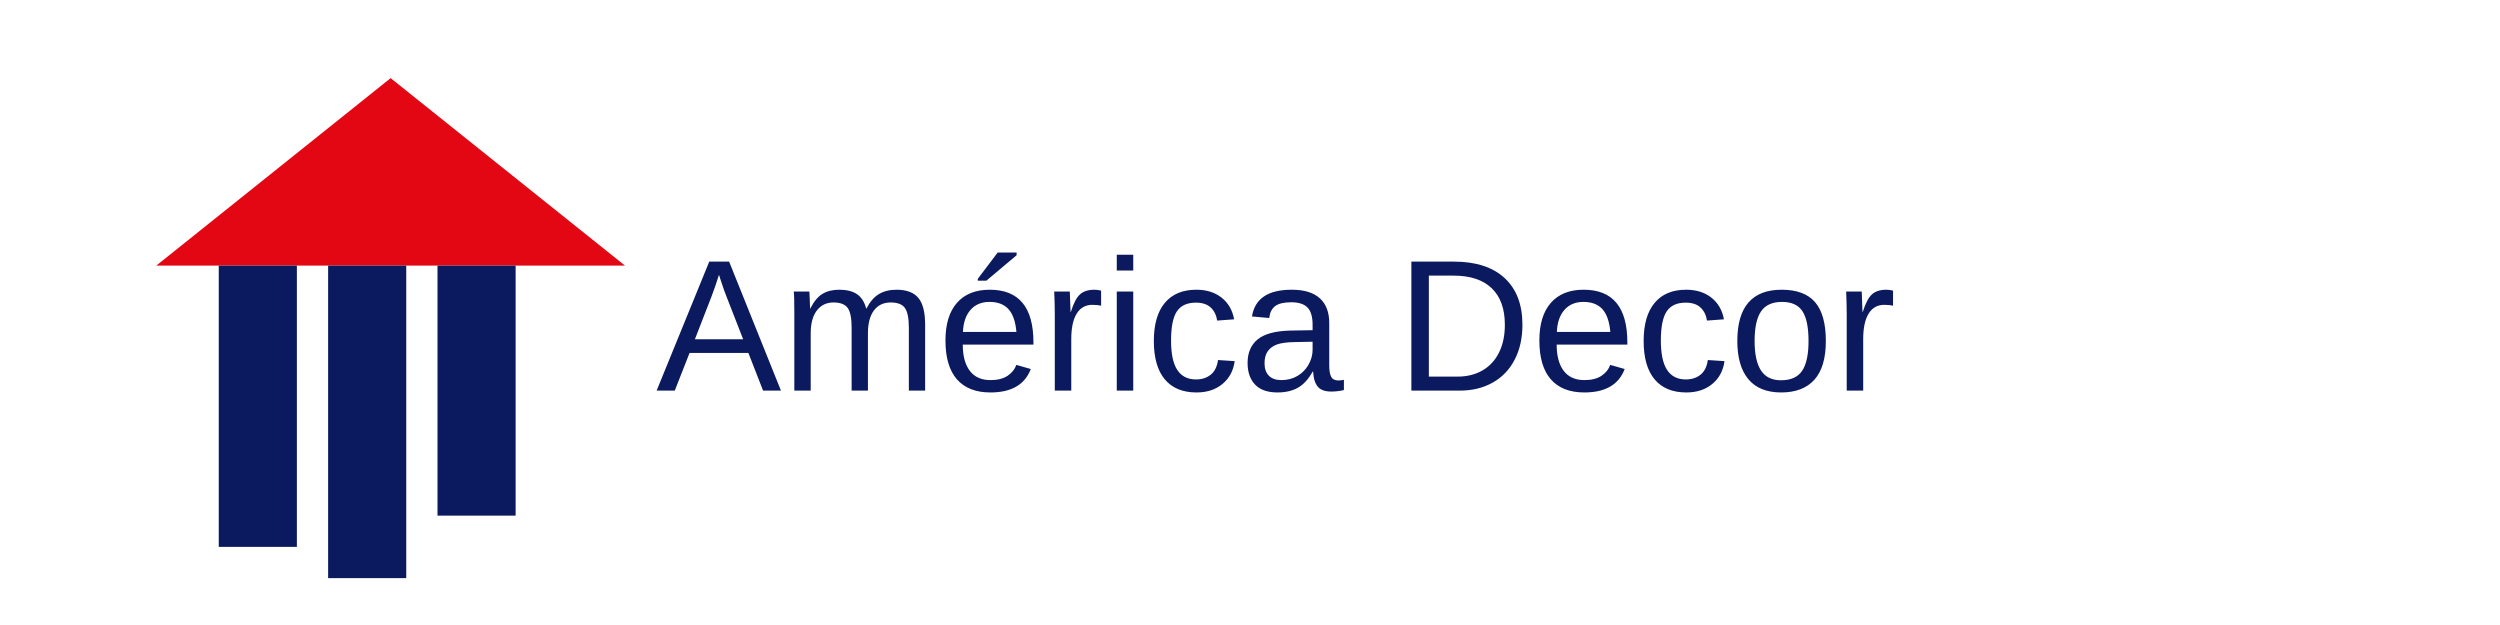
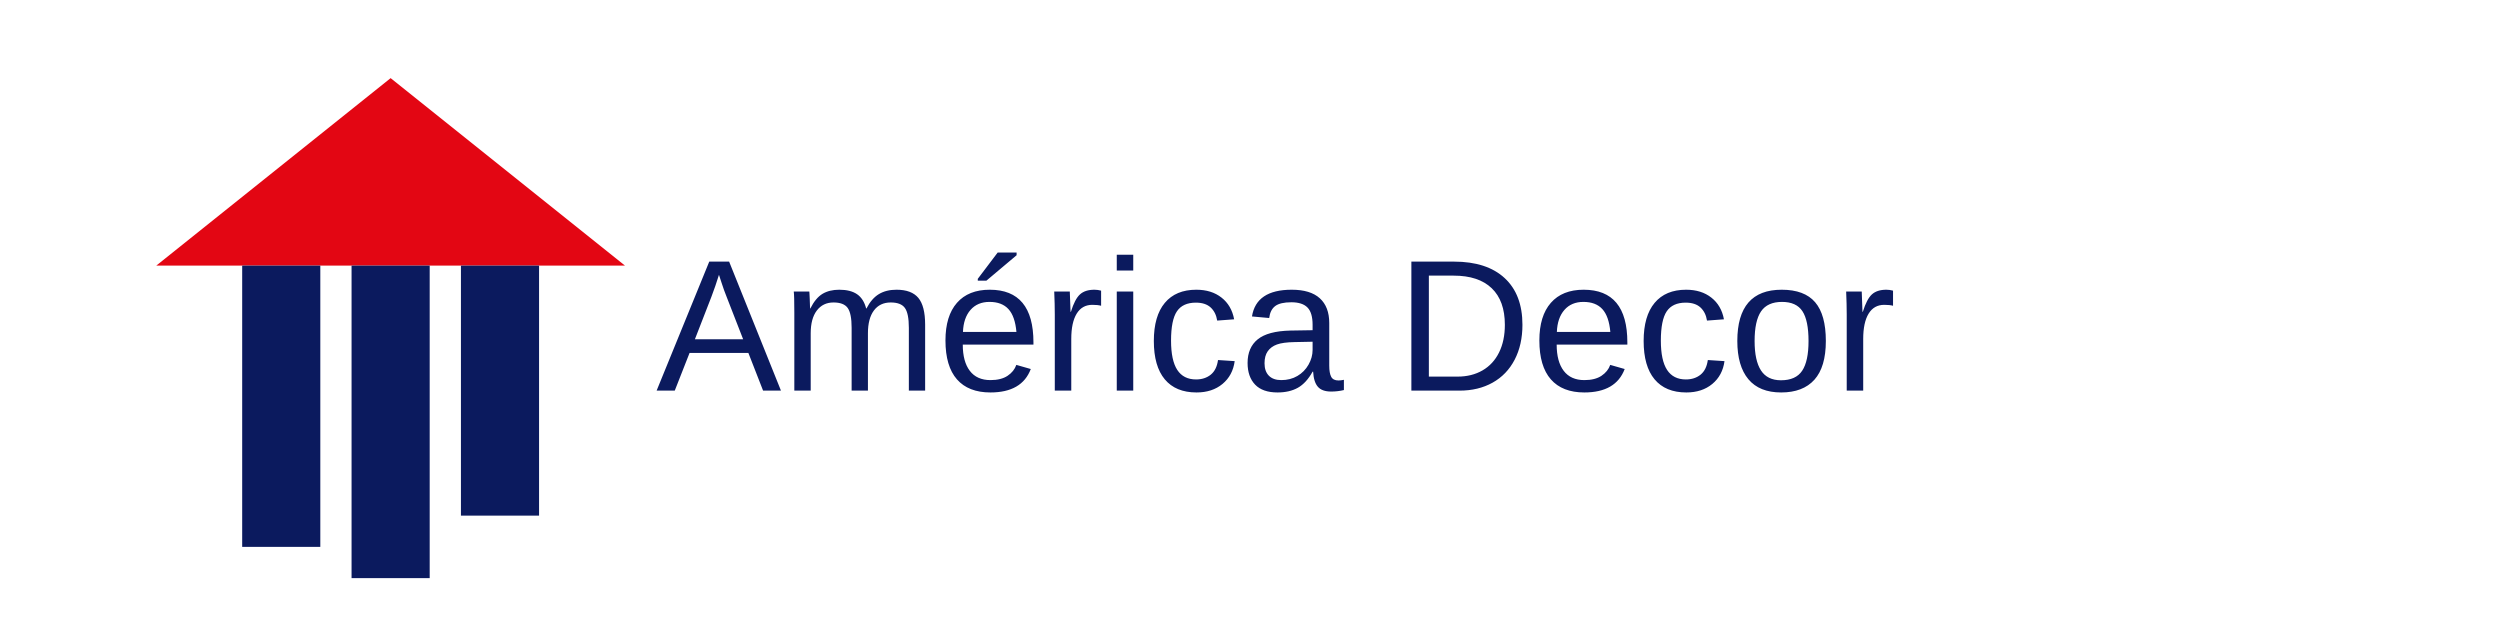
<svg xmlns="http://www.w3.org/2000/svg" width="1600" height="400" viewBox="0 0 1600 400" fill="none">
  <g transform="translate(100,50)">
    <polygon points="150,0 300,120 0,120" fill="#E30613" />
-     <rect x="40" y="120" width="50" height="180" fill="#0B1A5E" />
-     <rect x="110" y="120" width="50" height="200" fill="#0B1A5E" />
-     <rect x="180" y="120" width="50" height="160" fill="#0B1A5E" />
+     <rect x="55" y="120" width="50" height="180" fill="#0B1A5E" />
+     <rect x="125" y="120" width="50" height="200" fill="#0B1A5E" />
+     <rect x="195" y="120" width="50" height="160" fill="#0B1A5E" />
  </g>
  <text x="420" y="250" font-family="Arial, Helvetica, sans-serif" font-size="120" fill="#0B1A5E">
    América Decor
  </text>
</svg>
